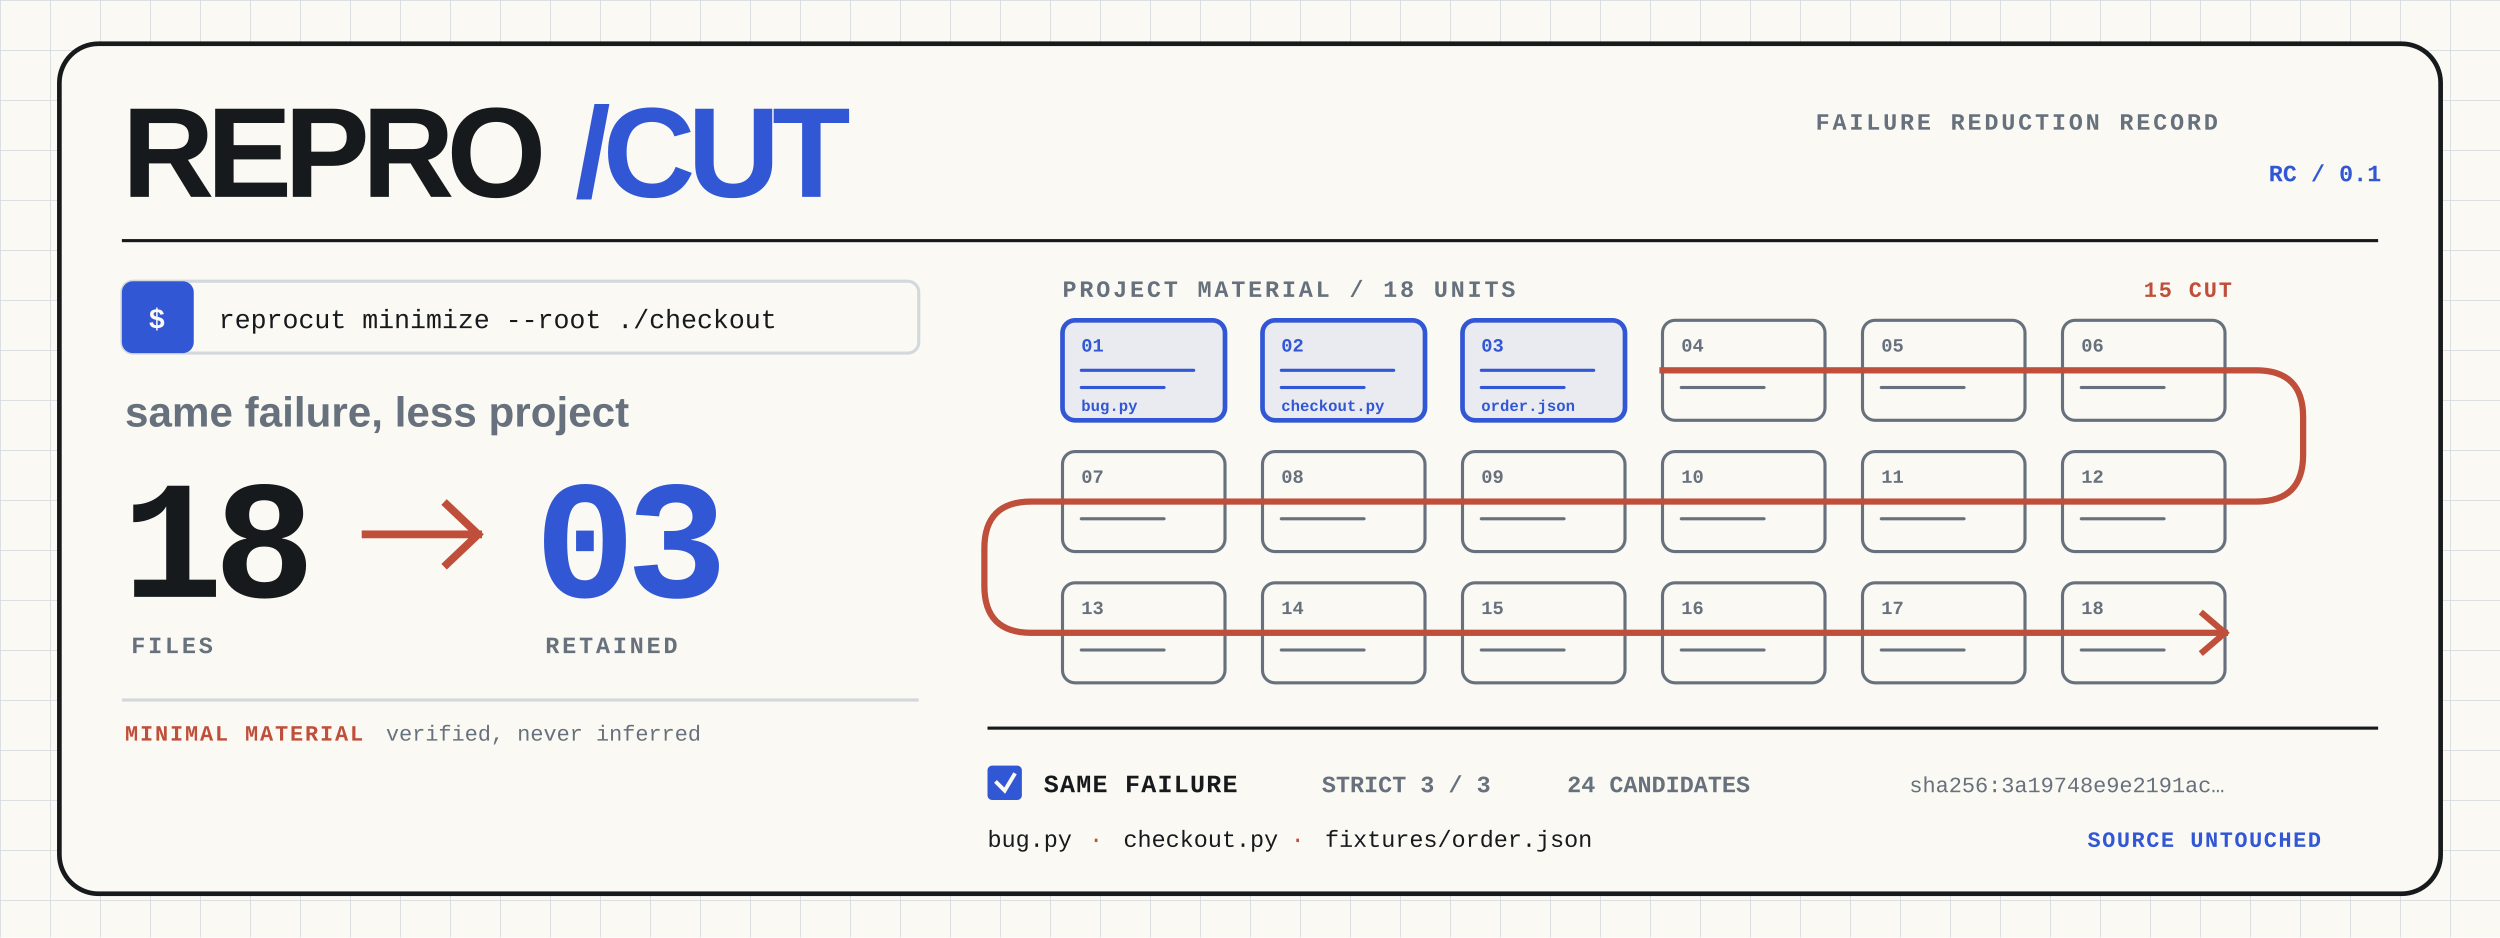
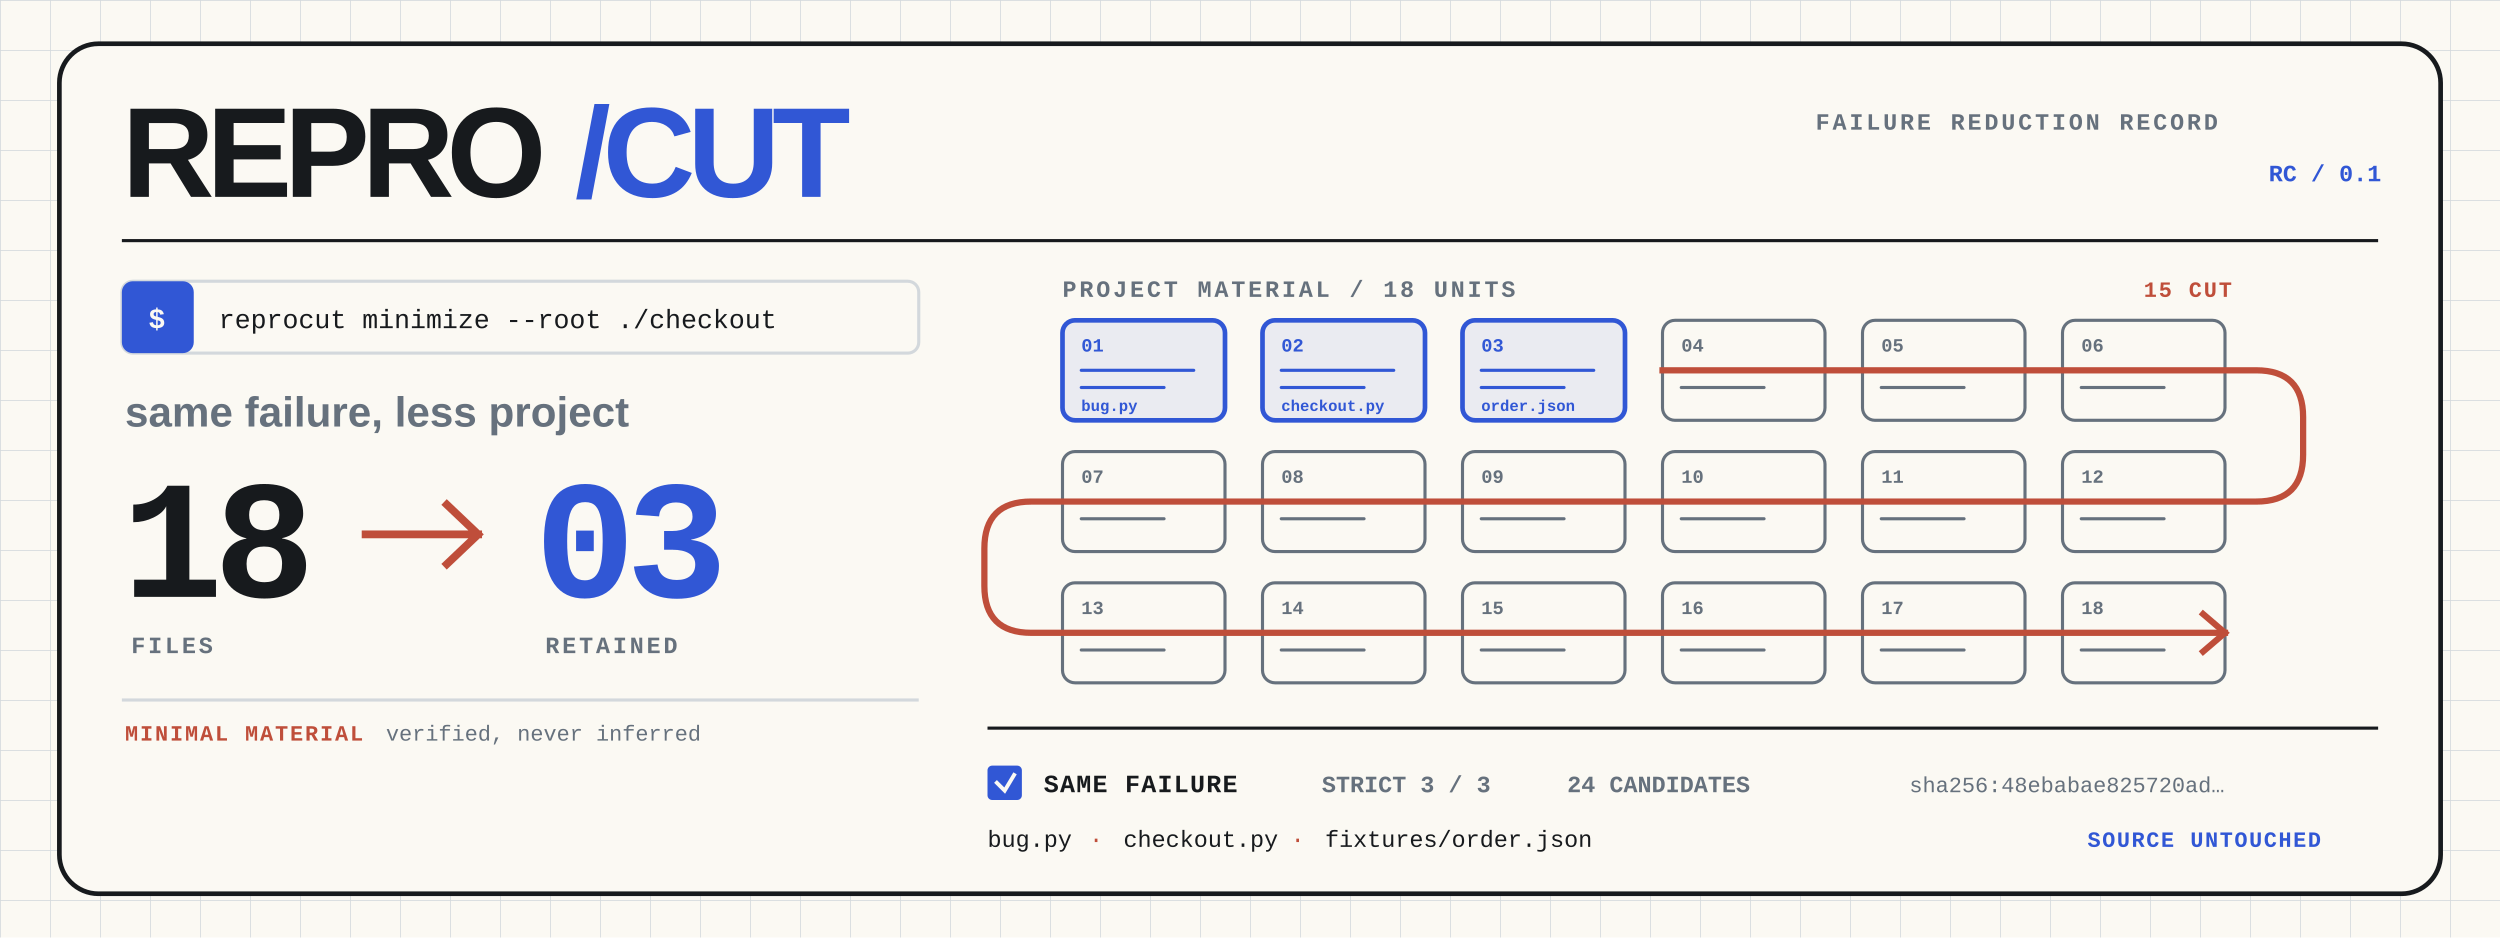
<svg xmlns="http://www.w3.org/2000/svg" width="1600" height="600" viewBox="0 0 1600 600" role="img" aria-labelledby="title desc">
  <defs>
    <pattern id="grid" width="32" height="32" patternUnits="userSpaceOnUse">
      <path d="M32 0H0V32" fill="none" stroke="#D3D8DC" stroke-width="1" />
    </pattern>
    <style>
      .display { font-family: "Arial Narrow", "Segoe UI", Arial, sans-serif; }
      .mono { font-family: Consolas, "Courier New", monospace; }
      .micro { font-size: 15px; font-weight: 700; letter-spacing: 1.8px; }
      .card-line { fill: none; stroke-linecap: round; stroke-width: 2; }
    </style>
  </defs>
  <rect width="1600" height="600" fill="#FBF9F3" />
  <rect width="1600" height="600" fill="url(#grid)" />
  <rect x="38" y="28" width="1524" height="544" rx="25" fill="#FBF9F3" stroke="#171A1D" stroke-width="3" />
  <g data-layer="identity">
    <text x="78" y="126" class="display" font-size="82" font-weight="850" letter-spacing="-5" fill="#171A1D">REPRO</text>
    <text x="368" y="126" class="display" font-size="82" font-weight="850" letter-spacing="-5" fill="#3157D5">/CUT</text>
    <text x="1162" y="83" class="mono micro" fill="#66717D">FAILURE REDUCTION RECORD</text>
    <text x="1452" y="116" class="mono" font-size="15" font-weight="700" fill="#3157D5">RC / 0.1</text>
    <path d="M78 154H1522" fill="none" stroke="#171A1D" stroke-width="2" />
    <rect x="78" y="180" width="510" height="46" rx="7" fill="none" stroke="#D3D8DC" stroke-width="2" />
    <rect x="78" y="180" width="46" height="46" rx="7" fill="#3157D5" />
    <text x="95" y="210" class="mono" font-size="18" font-weight="700" fill="#FBF9F3">$</text>
    <text x="140" y="210" class="mono" font-size="17" fill="#171A1D">reprocut minimize --root ./checkout</text>
    <text x="80" y="273" class="display" font-size="27" font-weight="600" fill="#66717D">same failure, less project</text>
    <text x="78" y="382" class="mono" font-size="108" font-weight="700" letter-spacing="-6" fill="#171A1D">18</text>
    <path d="M234 342H306M286 323L306 342L286 361" fill="none" stroke="#BF4E3A" stroke-width="5" stroke-linecap="square" stroke-linejoin="miter" />
    <text x="342" y="382" class="mono" font-size="108" font-weight="700" letter-spacing="-6" fill="#3157D5">03</text>
    <text x="84" y="418" class="mono micro" fill="#66717D">FILES</text>
    <text x="349" y="418" class="mono micro" fill="#66717D">RETAINED</text>
    <path d="M78 448H588" fill="none" stroke="#D3D8DC" stroke-width="2" />
    <text x="80" y="474" class="mono" font-size="14" font-weight="700" letter-spacing="1.2" fill="#BF4E3A">MINIMAL MATERIAL</text>
    <text x="247" y="474" class="mono" font-size="14" fill="#66717D">verified, never inferred</text>
  </g>
  <g data-layer="file-matrix">
    <text x="680" y="190" class="mono micro" fill="#66717D">PROJECT MATERIAL / 18 UNITS</text>
    <text x="1372" y="190" class="mono" font-size="14" font-weight="700" letter-spacing="1.2" fill="#BF4E3A">15 CUT</text>
    <g data-file-state="retained" transform="translate(680 205)">
      <rect width="104" height="64" rx="8" fill="#3157D5" fill-opacity="0.08" stroke="#3157D5" stroke-width="3" />
      <text x="12" y="20" class="mono" font-size="12" font-weight="700" fill="#3157D5">01</text>
      <path d="M12 32H84M12 43H65" class="card-line" stroke="#3157D5" />
      <text x="12" y="58" class="mono" font-size="10" font-weight="700" fill="#3157D5">bug.py</text>
    </g>
    <g data-file-state="retained" transform="translate(808 205)">
      <rect width="104" height="64" rx="8" fill="#3157D5" fill-opacity="0.08" stroke="#3157D5" stroke-width="3" />
      <text x="12" y="20" class="mono" font-size="12" font-weight="700" fill="#3157D5">02</text>
      <path d="M12 32H84M12 43H65" class="card-line" stroke="#3157D5" />
      <text x="12" y="58" class="mono" font-size="10" font-weight="700" fill="#3157D5">checkout.py</text>
    </g>
    <g data-file-state="retained" transform="translate(936 205)">
      <rect width="104" height="64" rx="8" fill="#3157D5" fill-opacity="0.08" stroke="#3157D5" stroke-width="3" />
      <text x="12" y="20" class="mono" font-size="12" font-weight="700" fill="#3157D5">03</text>
      <path d="M12 32H84M12 43H65" class="card-line" stroke="#3157D5" />
      <text x="12" y="58" class="mono" font-size="10" font-weight="700" fill="#3157D5">order.json</text>
    </g>
    <g data-file-state="rejected" transform="translate(1064 205)">
      <rect width="104" height="64" rx="8" fill="#FBF9F3" stroke="#66717D" stroke-width="2" />
      <text x="12" y="20" class="mono" font-size="12" font-weight="700" fill="#66717D">04</text>
      <path d="M12 32H84M12 43H65" class="card-line" stroke="#66717D" />
    </g>
    <g data-file-state="rejected" transform="translate(1192 205)">
      <rect width="104" height="64" rx="8" fill="#FBF9F3" stroke="#66717D" stroke-width="2" />
      <text x="12" y="20" class="mono" font-size="12" font-weight="700" fill="#66717D">05</text>
      <path d="M12 32H84M12 43H65" class="card-line" stroke="#66717D" />
    </g>
    <g data-file-state="rejected" transform="translate(1320 205)">
      <rect width="104" height="64" rx="8" fill="#FBF9F3" stroke="#66717D" stroke-width="2" />
      <text x="12" y="20" class="mono" font-size="12" font-weight="700" fill="#66717D">06</text>
      <path d="M12 32H84M12 43H65" class="card-line" stroke="#66717D" />
    </g>
    <g data-file-state="rejected" transform="translate(680 289)">
      <rect width="104" height="64" rx="8" fill="#FBF9F3" stroke="#66717D" stroke-width="2" />
      <text x="12" y="20" class="mono" font-size="12" font-weight="700" fill="#66717D">07</text>
      <path d="M12 32H84M12 43H65" class="card-line" stroke="#66717D" />
    </g>
    <g data-file-state="rejected" transform="translate(808 289)">
      <rect width="104" height="64" rx="8" fill="#FBF9F3" stroke="#66717D" stroke-width="2" />
      <text x="12" y="20" class="mono" font-size="12" font-weight="700" fill="#66717D">08</text>
      <path d="M12 32H84M12 43H65" class="card-line" stroke="#66717D" />
    </g>
    <g data-file-state="rejected" transform="translate(936 289)">
      <rect width="104" height="64" rx="8" fill="#FBF9F3" stroke="#66717D" stroke-width="2" />
      <text x="12" y="20" class="mono" font-size="12" font-weight="700" fill="#66717D">09</text>
      <path d="M12 32H84M12 43H65" class="card-line" stroke="#66717D" />
    </g>
    <g data-file-state="rejected" transform="translate(1064 289)">
      <rect width="104" height="64" rx="8" fill="#FBF9F3" stroke="#66717D" stroke-width="2" />
      <text x="12" y="20" class="mono" font-size="12" font-weight="700" fill="#66717D">10</text>
      <path d="M12 32H84M12 43H65" class="card-line" stroke="#66717D" />
    </g>
    <g data-file-state="rejected" transform="translate(1192 289)">
      <rect width="104" height="64" rx="8" fill="#FBF9F3" stroke="#66717D" stroke-width="2" />
      <text x="12" y="20" class="mono" font-size="12" font-weight="700" fill="#66717D">11</text>
      <path d="M12 32H84M12 43H65" class="card-line" stroke="#66717D" />
    </g>
    <g data-file-state="rejected" transform="translate(1320 289)">
      <rect width="104" height="64" rx="8" fill="#FBF9F3" stroke="#66717D" stroke-width="2" />
      <text x="12" y="20" class="mono" font-size="12" font-weight="700" fill="#66717D">12</text>
      <path d="M12 32H84M12 43H65" class="card-line" stroke="#66717D" />
    </g>
    <g data-file-state="rejected" transform="translate(680 373)">
      <rect width="104" height="64" rx="8" fill="#FBF9F3" stroke="#66717D" stroke-width="2" />
      <text x="12" y="20" class="mono" font-size="12" font-weight="700" fill="#66717D">13</text>
      <path d="M12 32H84M12 43H65" class="card-line" stroke="#66717D" />
    </g>
    <g data-file-state="rejected" transform="translate(808 373)">
      <rect width="104" height="64" rx="8" fill="#FBF9F3" stroke="#66717D" stroke-width="2" />
      <text x="12" y="20" class="mono" font-size="12" font-weight="700" fill="#66717D">14</text>
      <path d="M12 32H84M12 43H65" class="card-line" stroke="#66717D" />
    </g>
    <g data-file-state="rejected" transform="translate(936 373)">
      <rect width="104" height="64" rx="8" fill="#FBF9F3" stroke="#66717D" stroke-width="2" />
      <text x="12" y="20" class="mono" font-size="12" font-weight="700" fill="#66717D">15</text>
      <path d="M12 32H84M12 43H65" class="card-line" stroke="#66717D" />
    </g>
    <g data-file-state="rejected" transform="translate(1064 373)">
      <rect width="104" height="64" rx="8" fill="#FBF9F3" stroke="#66717D" stroke-width="2" />
      <text x="12" y="20" class="mono" font-size="12" font-weight="700" fill="#66717D">16</text>
      <path d="M12 32H84M12 43H65" class="card-line" stroke="#66717D" />
    </g>
    <g data-file-state="rejected" transform="translate(1192 373)">
      <rect width="104" height="64" rx="8" fill="#FBF9F3" stroke="#66717D" stroke-width="2" />
      <text x="12" y="20" class="mono" font-size="12" font-weight="700" fill="#66717D">17</text>
      <path d="M12 32H84M12 43H65" class="card-line" stroke="#66717D" />
    </g>
    <g data-file-state="rejected" transform="translate(1320 373)">
      <rect width="104" height="64" rx="8" fill="#FBF9F3" stroke="#66717D" stroke-width="2" />
      <text x="12" y="20" class="mono" font-size="12" font-weight="700" fill="#66717D">18</text>
      <path d="M12 32H84M12 43H65" class="card-line" stroke="#66717D" />
    </g>
  </g>
  <path data-role="cut-trace" d="M1064 237H1444Q1474 237 1474 267V291Q1474 321 1444 321H660Q630 321 630 351V375Q630 405 660 405H1424" fill="none" stroke="#BF4E3A" stroke-width="4" stroke-linecap="square" stroke-linejoin="miter" />
  <path d="M1410 393L1424 405L1410 417" fill="none" stroke="#BF4E3A" stroke-width="4" stroke-linecap="square" />
  <g data-layer="evidence">
    <path d="M632 466H1522" fill="none" stroke="#171A1D" stroke-width="2" />
    <rect x="632" y="490" width="22" height="22" rx="3" fill="#3157D5" />
    <path d="M638 501L643 506L649 496" fill="none" stroke="#FBF9F3" stroke-width="2.5" stroke-linecap="square" />
    <text x="668" y="507" class="mono" font-size="16" font-weight="700" letter-spacing="0.8" fill="#171A1D">SAME FAILURE</text>
    <text x="846" y="507" class="mono" font-size="15" font-weight="700" fill="#66717D">STRICT 3 / 3</text>
    <text x="1003" y="507" class="mono" font-size="15" font-weight="700" fill="#66717D">24 CANDIDATES</text>
-     <text x="1222" y="507" class="mono" font-size="14" fill="#66717D">sha256:3a19748e9e2191ac…</text>
+     <text x="1222" y="507" class="mono" font-size="14" fill="#66717D">sha256:48ebabae825720ad…</text>
    <text x="632" y="542" class="mono" font-size="15" fill="#171A1D">bug.py</text>
    <text x="697" y="542" class="mono" font-size="15" fill="#BF4E3A">·</text>
    <text x="719" y="542" class="mono" font-size="15" fill="#171A1D">checkout.py</text>
    <text x="826" y="542" class="mono" font-size="15" fill="#BF4E3A">·</text>
    <text x="848" y="542" class="mono" font-size="15" fill="#171A1D">fixtures/order.json</text>
    <text x="1336" y="542" class="mono" font-size="14" font-weight="700" letter-spacing="1" fill="#3157D5">SOURCE UNTOUCHED</text>
  </g>
</svg>
